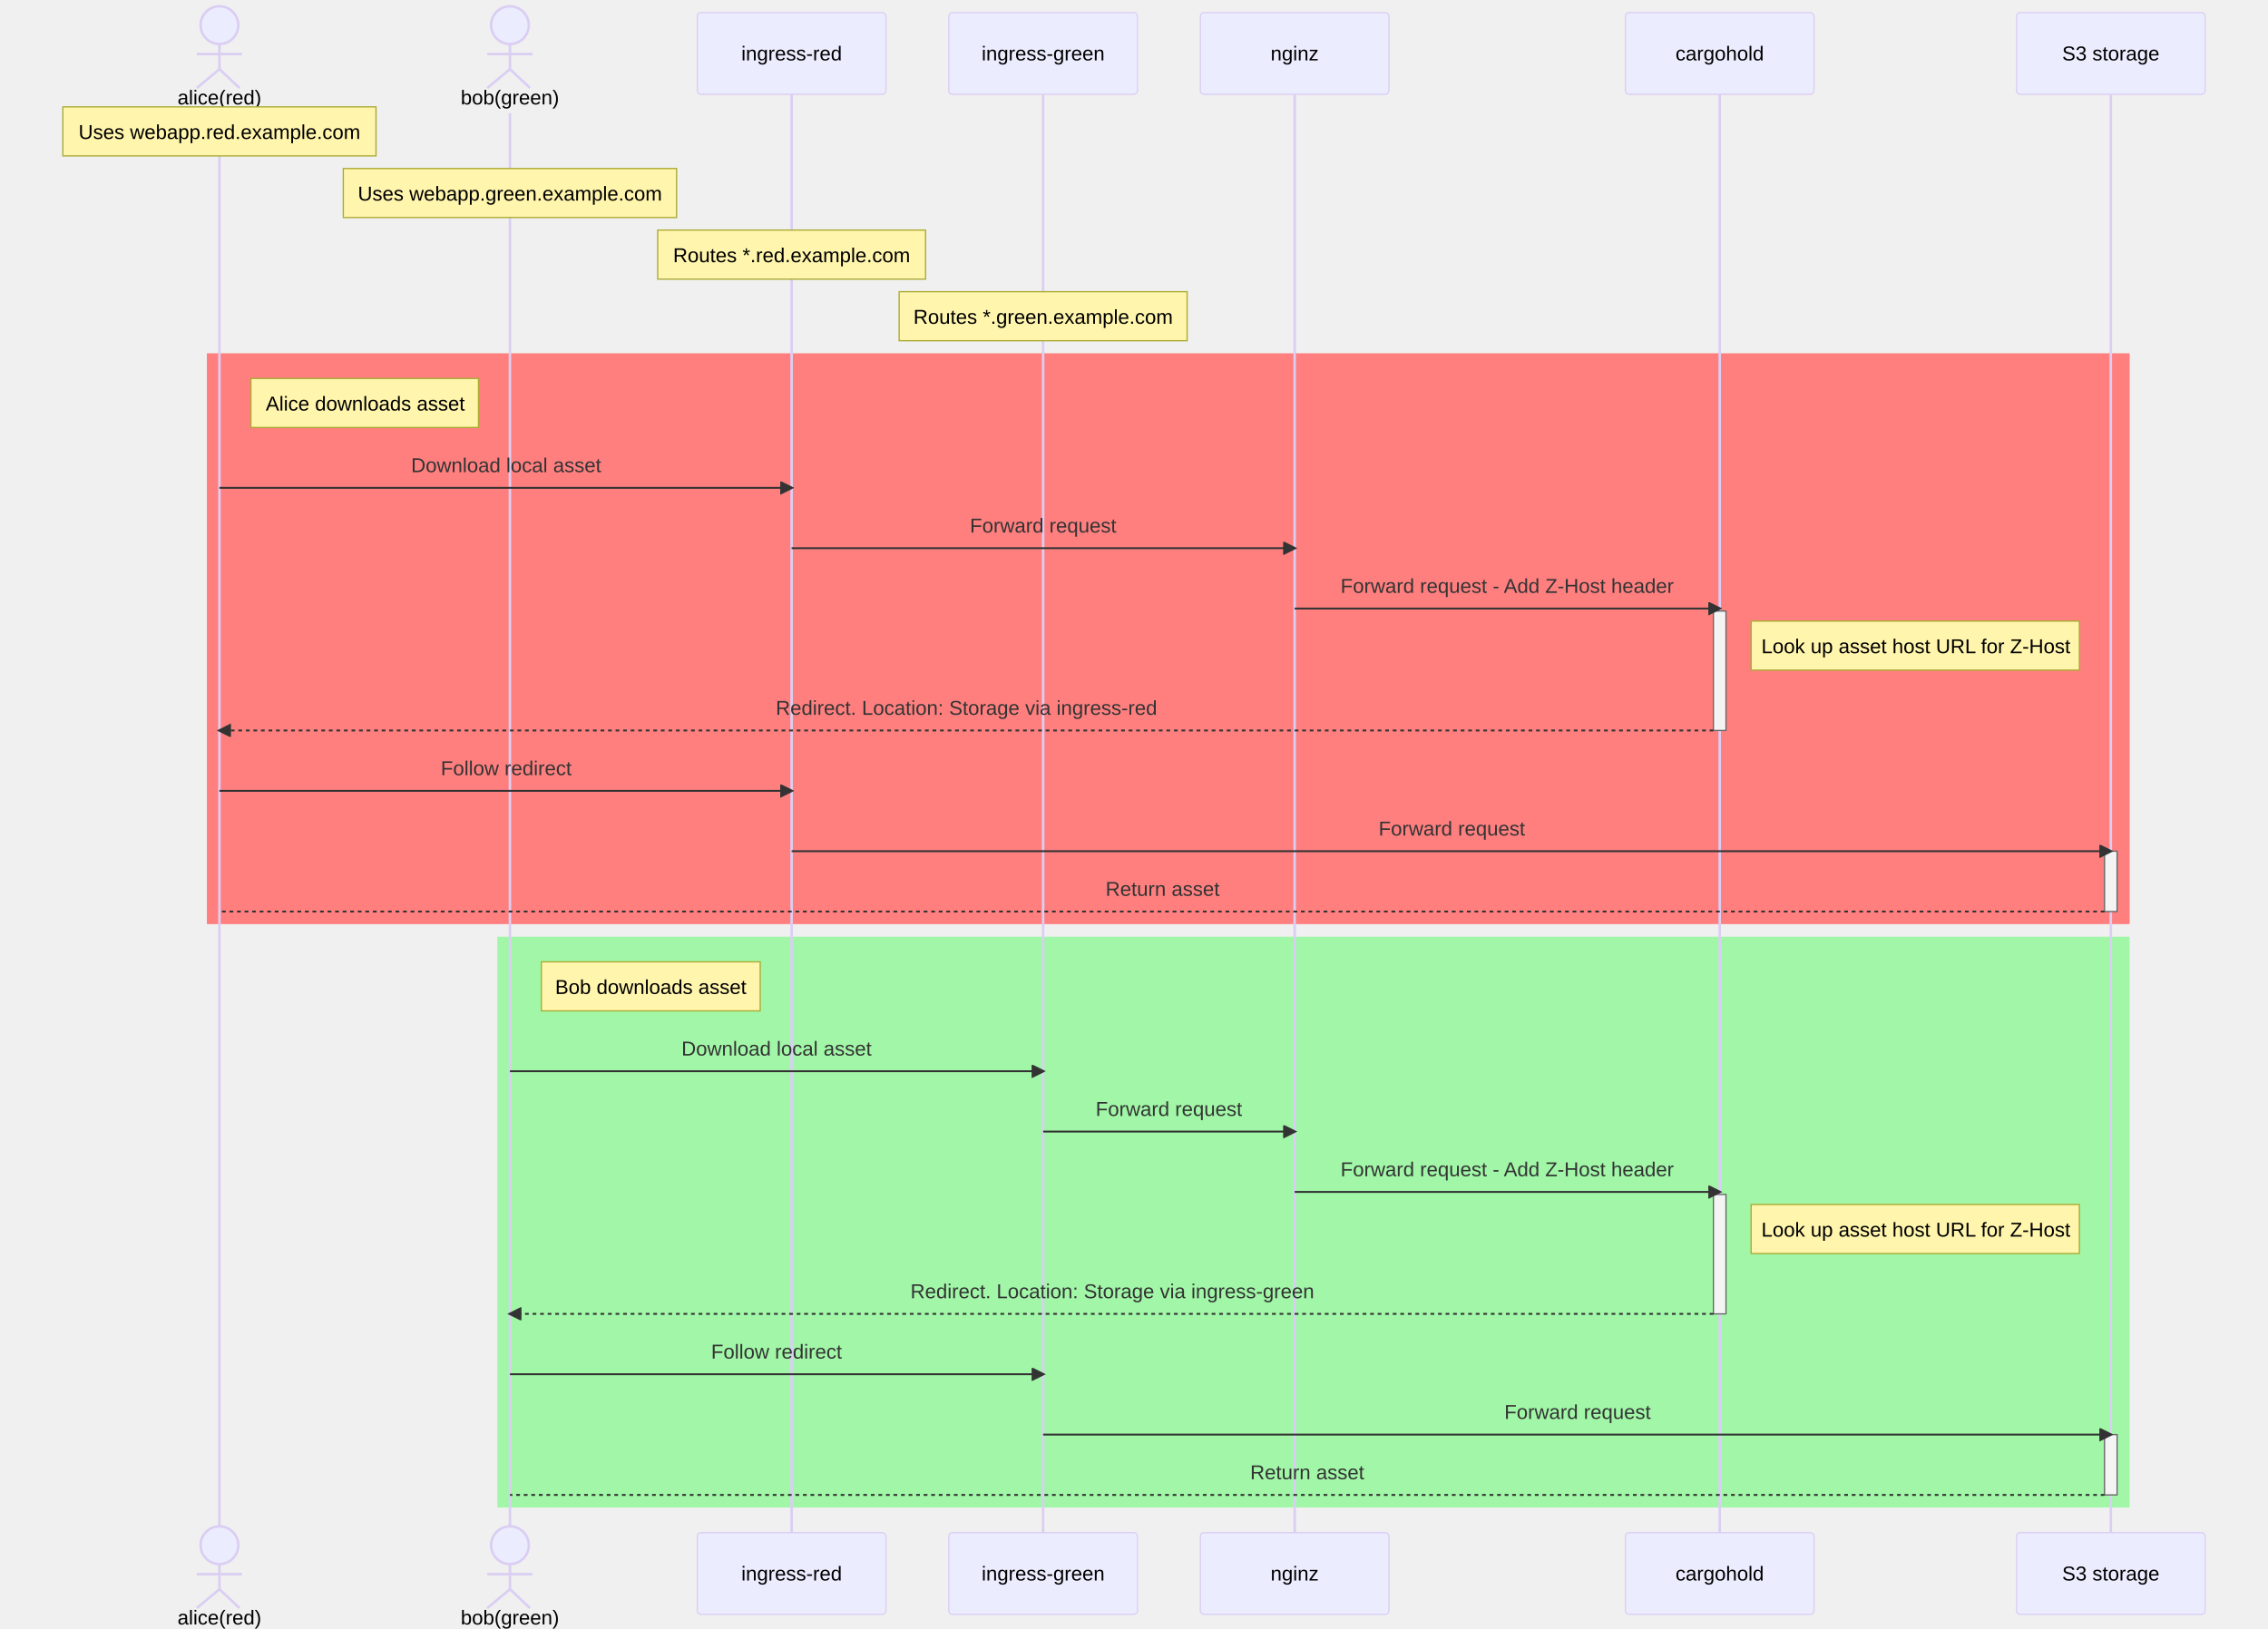
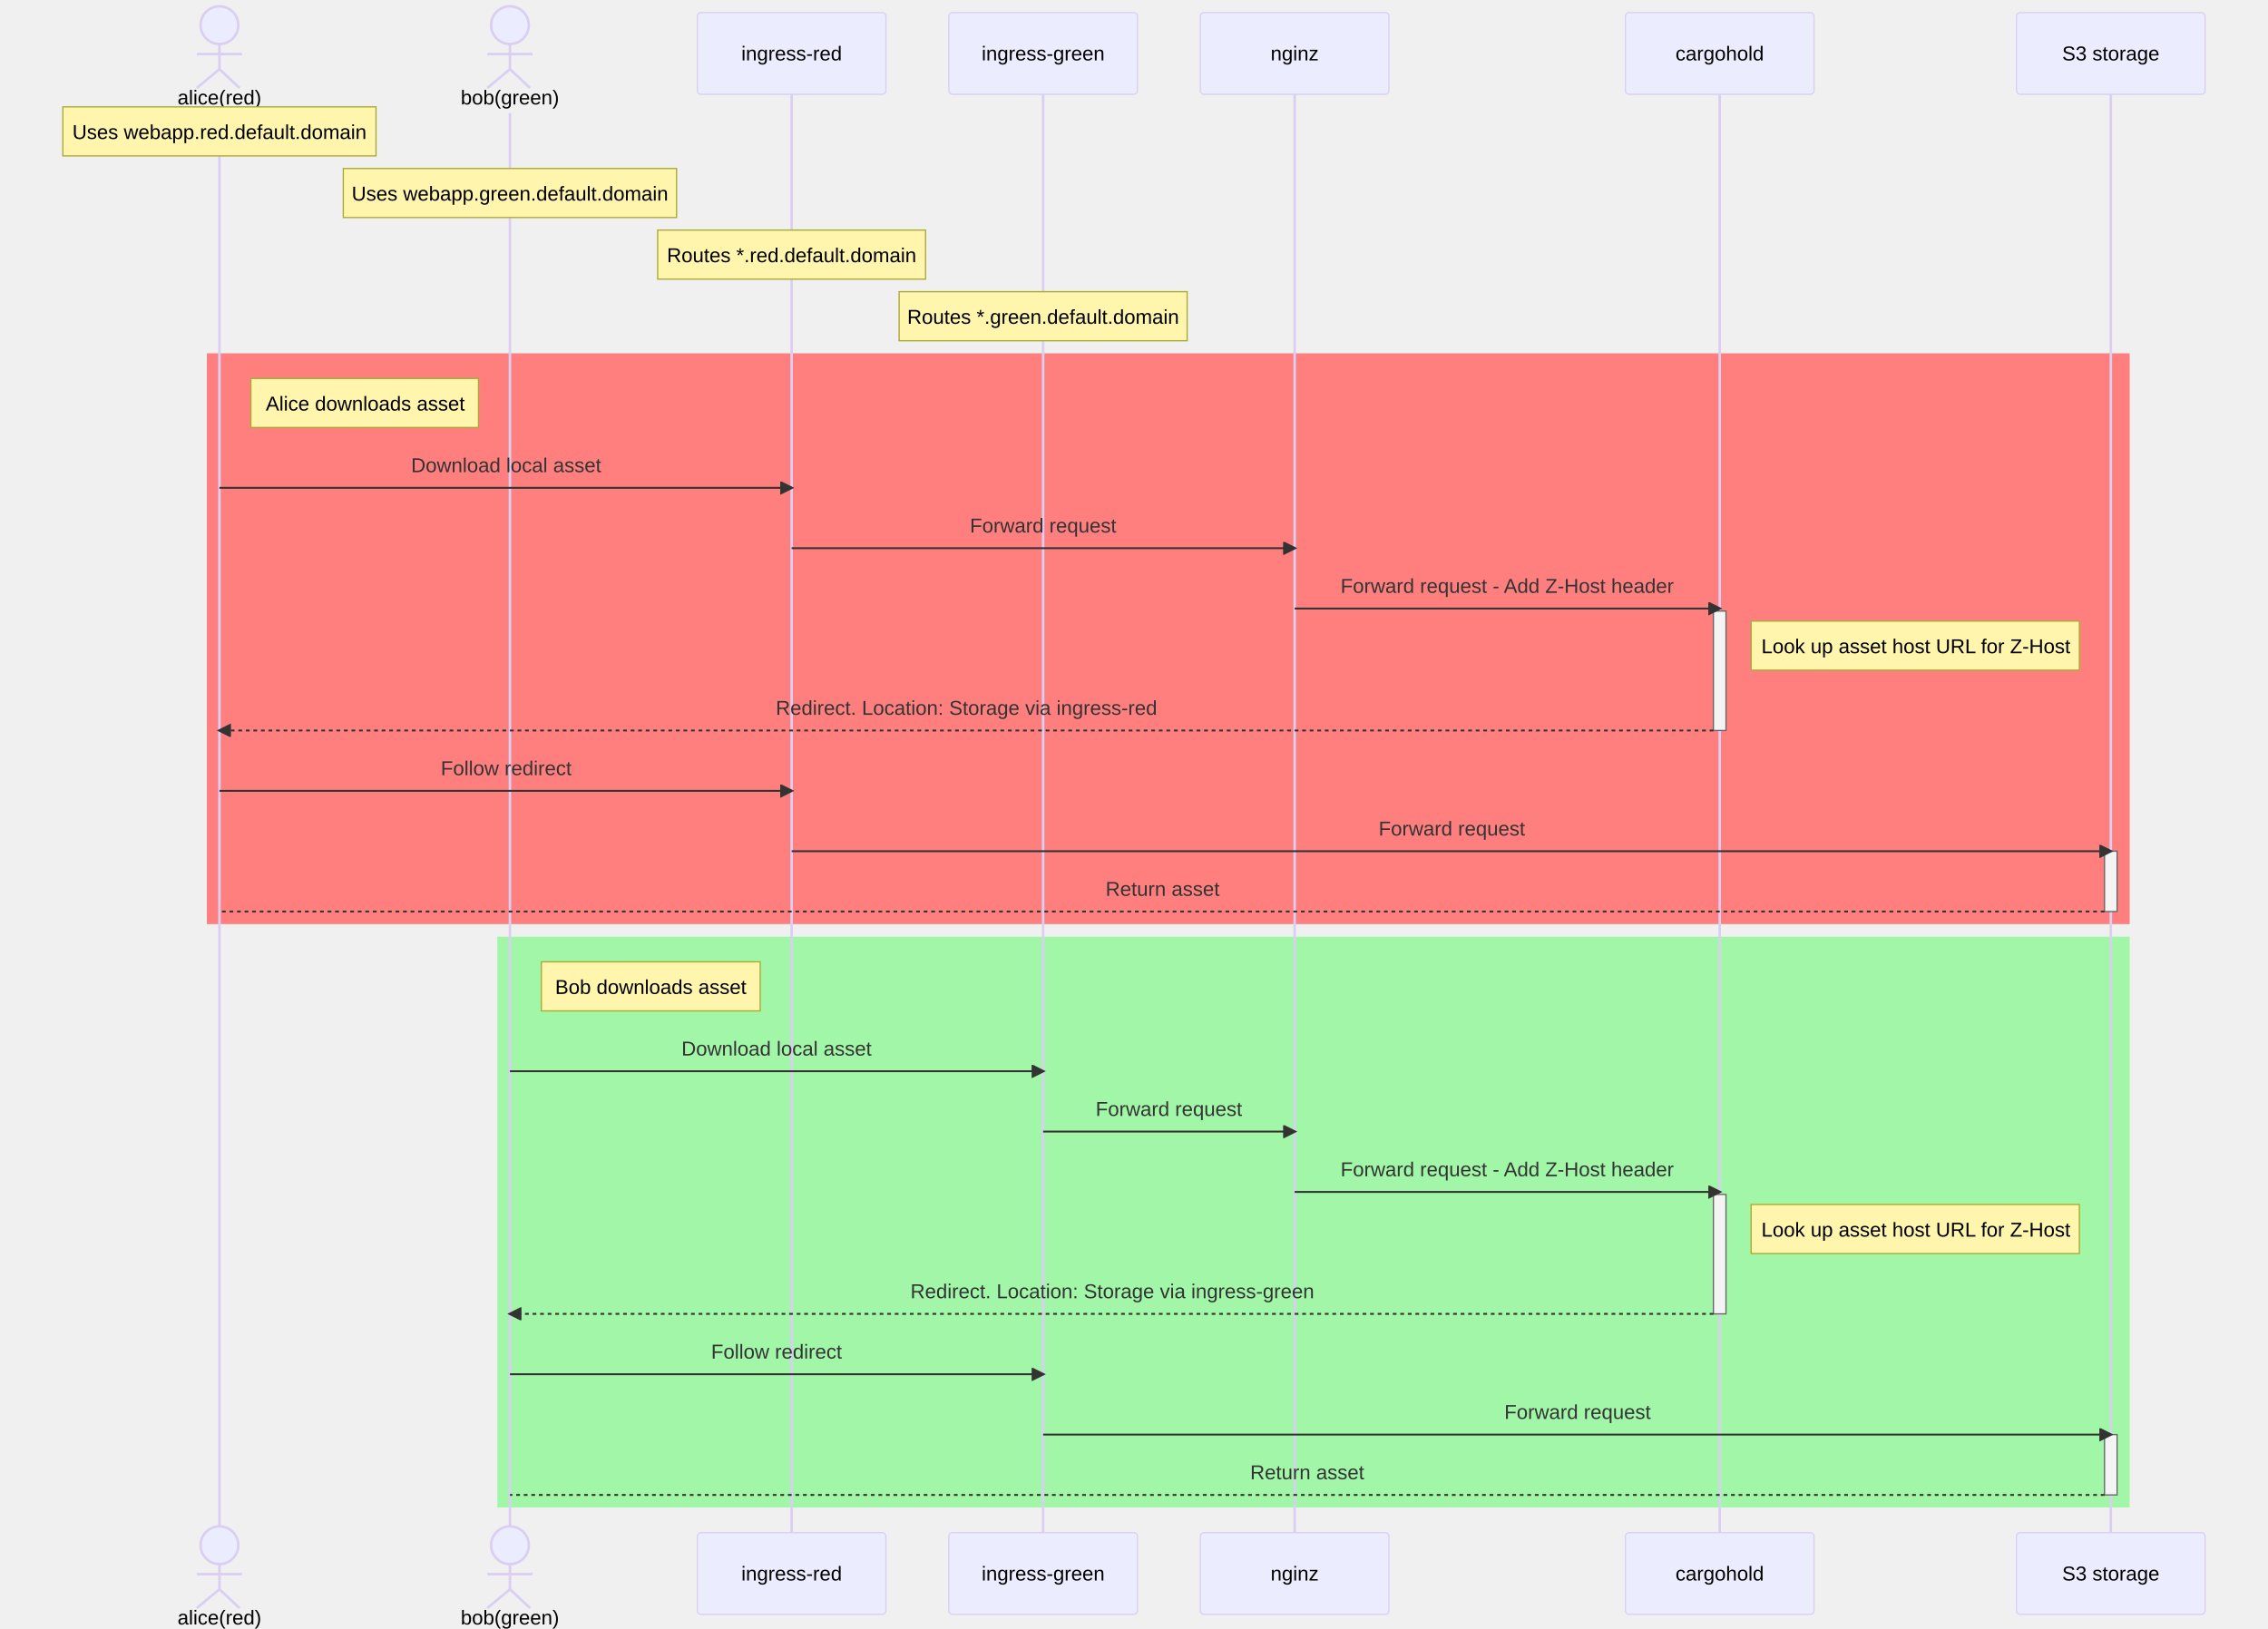
<svg xmlns="http://www.w3.org/2000/svg" aria-roledescription="sequence" role="graphics-document document" viewBox="-99.5 -10 1803.5 1295" height="1295" width="1803.5" id="container">
  <rect class="rect" height="454" width="1298" fill="rgb(161, 247, 167)" y="735" x="296" />
  <rect class="rect" height="454" width="1529" fill="rgb(255, 127, 127)" y="271" x="65" />
  <style>#container{font-family:"trebuchet ms",verdana,arial,sans-serif;font-size:16px;fill:#333;}#container .error-icon{fill:#552222;}#container .error-text{fill:#552222;stroke:#552222;}#container .edge-thickness-normal{stroke-width:2px;}#container .edge-thickness-thick{stroke-width:3.5px;}#container .edge-pattern-solid{stroke-dasharray:0;}#container .edge-pattern-dashed{stroke-dasharray:3;}#container .edge-pattern-dotted{stroke-dasharray:2;}#container .marker{fill:#333333;stroke:#333333;}#container .marker.cross{stroke:#333333;}#container svg{font-family:"trebuchet ms",verdana,arial,sans-serif;font-size:16px;}#container .actor{stroke:hsl(259.626, 59.777%, 87.902%);fill:#ECECFF;}#container text.actor&gt;tspan{fill:black;stroke:none;}#container .actor-line{stroke:grey;}#container .messageLine0{stroke-width:1.5;stroke-dasharray:none;stroke:#333;}#container .messageLine1{stroke-width:1.5;stroke-dasharray:2,2;stroke:#333;}#container #arrowhead path{fill:#333;stroke:#333;}#container .sequenceNumber{fill:white;}#container #sequencenumber{fill:#333;}#container #crosshead path{fill:#333;stroke:#333;}#container .messageText{fill:#333;stroke:none;}#container .labelBox{stroke:hsl(259.626, 59.777%, 87.902%);fill:#ECECFF;}#container .labelText,#container .labelText&gt;tspan{fill:black;stroke:none;}#container .loopText,#container .loopText&gt;tspan{fill:black;stroke:none;}#container .loopLine{stroke-width:2px;stroke-dasharray:2,2;stroke:hsl(259.626, 59.777%, 87.902%);fill:hsl(259.626, 59.777%, 87.902%);}#container .note{stroke:#aaaa33;fill:#fff5ad;}#container .noteText,#container .noteText&gt;tspan{fill:black;stroke:none;}#container .activation0{fill:#f4f4f4;stroke:#666;}#container .activation1{fill:#f4f4f4;stroke:#666;}#container .activation2{fill:#f4f4f4;stroke:#666;}#container .actorPopupMenu{position:absolute;}#container .actorPopupMenuPanel{position:absolute;fill:#ECECFF;box-shadow:0px 8px 16px 0px rgba(0,0,0,0.2);filter:drop-shadow(3px 5px 2px rgb(0 0 0 / 0.4));}#container .actor-man line{stroke:hsl(259.626, 59.777%, 87.902%);fill:#ECECFF;}#container .actor-man circle,#container line{stroke:hsl(259.626, 59.777%, 87.902%);fill:#ECECFF;stroke-width:2px;}#container :root{--mermaid-font-family:"trebuchet ms",verdana,arial,sans-serif;}</style>
  <g />
  <defs>
    <symbol height="24" width="24" id="computer">
      <path d="M2 2v13h20v-13h-20zm18 11h-16v-9h16v9zm-10.228 6l.466-1h3.524l.467 1h-4.457zm14.228 3h-24l2-6h2.104l-1.33 4h18.45l-1.297-4h2.073l2 6zm-5-10h-14v-7h14v7z" transform="scale(.5)" />
    </symbol>
  </defs>
  <defs>
    <symbol clip-rule="evenodd" fill-rule="evenodd" id="database">
      <path d="M12.258.001l.256.004.255.005.253.008.251.01.249.012.247.015.246.016.242.019.241.02.239.023.236.024.233.027.231.028.229.031.225.032.223.034.22.036.217.038.214.04.211.041.208.043.205.045.201.046.198.048.194.05.191.051.187.053.183.054.18.056.175.057.172.059.168.06.163.061.16.063.155.064.15.066.074.033.073.033.071.034.07.034.069.035.068.035.067.035.066.035.064.036.064.036.062.036.06.036.06.037.058.037.058.037.055.038.055.038.053.038.052.038.051.039.05.039.048.039.047.039.045.04.044.04.043.04.041.04.04.041.039.041.037.041.036.041.034.041.033.042.032.042.03.042.029.042.027.042.026.043.024.043.023.043.021.043.02.043.018.044.017.043.015.044.013.044.012.044.011.045.009.044.007.045.006.045.004.045.002.045.001.045v17l-.001.045-.002.045-.004.045-.006.045-.007.045-.009.044-.011.045-.012.044-.013.044-.015.044-.017.043-.018.044-.02.043-.021.043-.023.043-.024.043-.026.043-.027.042-.029.042-.03.042-.032.042-.033.042-.034.041-.036.041-.037.041-.039.041-.04.041-.041.04-.043.04-.044.04-.045.04-.047.039-.048.039-.05.039-.051.039-.052.038-.053.038-.055.038-.055.038-.058.037-.058.037-.06.037-.06.036-.062.036-.064.036-.064.036-.066.035-.067.035-.068.035-.069.035-.07.034-.071.034-.073.033-.074.033-.15.066-.155.064-.16.063-.163.061-.168.06-.172.059-.175.057-.18.056-.183.054-.187.053-.191.051-.194.05-.198.048-.201.046-.205.045-.208.043-.211.041-.214.04-.217.038-.22.036-.223.034-.225.032-.229.031-.231.028-.233.027-.236.024-.239.023-.241.02-.242.019-.246.016-.247.015-.249.012-.251.01-.253.008-.255.005-.256.004-.258.001-.258-.001-.256-.004-.255-.005-.253-.008-.251-.01-.249-.012-.247-.015-.245-.016-.243-.019-.241-.02-.238-.023-.236-.024-.234-.027-.231-.028-.228-.031-.226-.032-.223-.034-.22-.036-.217-.038-.214-.04-.211-.041-.208-.043-.204-.045-.201-.046-.198-.048-.195-.05-.19-.051-.187-.053-.184-.054-.179-.056-.176-.057-.172-.059-.167-.06-.164-.061-.159-.063-.155-.064-.151-.066-.074-.033-.072-.033-.072-.034-.07-.034-.069-.035-.068-.035-.067-.035-.066-.035-.064-.036-.063-.036-.062-.036-.061-.036-.06-.037-.058-.037-.057-.037-.056-.038-.055-.038-.053-.038-.052-.038-.051-.039-.049-.039-.049-.039-.046-.039-.046-.04-.044-.04-.043-.04-.041-.04-.04-.041-.039-.041-.037-.041-.036-.041-.034-.041-.033-.042-.032-.042-.03-.042-.029-.042-.027-.042-.026-.043-.024-.043-.023-.043-.021-.043-.02-.043-.018-.044-.017-.043-.015-.044-.013-.044-.012-.044-.011-.045-.009-.044-.007-.045-.006-.045-.004-.045-.002-.045-.001-.045v-17l.001-.045.002-.045.004-.045.006-.045.007-.045.009-.044.011-.045.012-.044.013-.044.015-.044.017-.043.018-.044.02-.043.021-.043.023-.043.024-.043.026-.043.027-.042.029-.042.03-.042.032-.042.033-.042.034-.041.036-.041.037-.041.039-.041.04-.041.041-.04.043-.04.044-.04.046-.04.046-.039.049-.039.049-.039.051-.039.052-.038.053-.038.055-.038.056-.038.057-.037.058-.037.06-.037.061-.036.062-.036.063-.036.064-.036.066-.035.067-.035.068-.035.069-.035.07-.034.072-.034.072-.033.074-.033.151-.066.155-.064.159-.063.164-.061.167-.06.172-.059.176-.057.179-.056.184-.054.187-.053.19-.051.195-.05.198-.048.201-.046.204-.045.208-.043.211-.041.214-.04.217-.038.22-.036.223-.034.226-.032.228-.031.231-.028.234-.027.236-.024.238-.023.241-.02.243-.019.245-.016.247-.015.249-.012.251-.01.253-.008.255-.005.256-.004.258-.001.258.001zm-9.258 20.499v.01l.001.021.003.021.004.022.005.021.006.022.007.022.009.023.01.022.011.023.012.023.013.023.015.023.016.024.017.023.018.024.019.024.021.024.022.025.023.024.024.025.052.049.056.05.061.051.066.051.07.051.075.051.079.052.084.052.088.052.092.052.097.052.102.051.105.052.11.052.114.051.119.051.123.051.127.05.131.05.135.05.139.048.144.049.147.047.152.047.155.047.16.045.163.045.167.043.171.043.176.041.178.041.183.039.187.039.19.037.194.035.197.035.202.033.204.031.209.03.212.029.216.027.219.025.222.024.226.021.23.02.233.018.236.016.24.015.243.012.246.01.249.008.253.005.256.004.259.001.26-.001.257-.004.254-.005.25-.008.247-.011.244-.012.241-.014.237-.016.233-.018.231-.021.226-.021.224-.024.22-.026.216-.027.212-.028.21-.031.205-.031.202-.034.198-.034.194-.036.191-.037.187-.039.183-.04.179-.04.175-.042.172-.043.168-.044.163-.045.16-.046.155-.046.152-.047.148-.048.143-.049.139-.049.136-.05.131-.05.126-.05.123-.051.118-.052.114-.051.11-.052.106-.052.101-.052.096-.052.092-.052.088-.053.083-.051.079-.052.074-.052.07-.051.065-.051.06-.051.056-.05.051-.05.023-.024.023-.025.021-.024.02-.024.019-.024.018-.024.017-.024.015-.023.014-.024.013-.023.012-.023.01-.023.01-.022.008-.022.006-.022.006-.022.004-.022.004-.021.001-.021.001-.021v-4.127l-.077.055-.08.053-.083.054-.085.053-.087.052-.09.052-.093.051-.095.05-.097.05-.1.049-.102.049-.105.048-.106.047-.109.047-.111.046-.114.045-.115.045-.118.044-.12.043-.122.042-.124.042-.126.041-.128.04-.13.04-.132.038-.134.038-.135.037-.138.037-.139.035-.142.035-.143.034-.144.033-.147.032-.148.031-.15.03-.151.03-.153.029-.154.027-.156.027-.158.026-.159.025-.161.024-.162.023-.163.022-.165.021-.166.02-.167.019-.169.018-.169.017-.171.016-.173.015-.173.014-.175.013-.175.012-.177.011-.178.01-.179.008-.179.008-.181.006-.182.005-.182.004-.184.003-.184.002h-.37l-.184-.002-.184-.003-.182-.004-.182-.005-.181-.006-.179-.008-.179-.008-.178-.01-.176-.011-.176-.012-.175-.013-.173-.014-.172-.015-.171-.016-.17-.017-.169-.018-.167-.019-.166-.02-.165-.021-.163-.022-.162-.023-.161-.024-.159-.025-.157-.026-.156-.027-.155-.027-.153-.029-.151-.03-.15-.03-.148-.031-.146-.032-.145-.033-.143-.034-.141-.035-.14-.035-.137-.037-.136-.037-.134-.038-.132-.038-.13-.04-.128-.04-.126-.041-.124-.042-.122-.042-.12-.044-.117-.043-.116-.045-.113-.045-.112-.046-.109-.047-.106-.047-.105-.048-.102-.049-.1-.049-.097-.05-.095-.05-.093-.052-.09-.051-.087-.052-.085-.053-.083-.054-.08-.054-.077-.054v4.127zm0-5.654v.011l.001.021.003.021.004.021.005.022.006.022.007.022.009.022.01.022.011.023.012.023.013.023.015.024.016.023.017.024.018.024.019.024.021.024.022.024.023.025.024.024.052.05.056.05.061.05.066.051.07.051.075.052.079.051.084.052.088.052.092.052.097.052.102.052.105.052.11.051.114.051.119.052.123.05.127.051.131.05.135.049.139.049.144.048.147.048.152.047.155.046.16.045.163.045.167.044.171.042.176.042.178.04.183.04.187.038.19.037.194.036.197.034.202.033.204.032.209.03.212.028.216.027.219.025.222.024.226.022.23.02.233.018.236.016.24.014.243.012.246.01.249.008.253.006.256.003.259.001.26-.001.257-.003.254-.006.25-.008.247-.01.244-.012.241-.015.237-.016.233-.018.231-.02.226-.022.224-.024.22-.025.216-.027.212-.029.21-.03.205-.032.202-.033.198-.035.194-.036.191-.037.187-.039.183-.039.179-.041.175-.042.172-.043.168-.044.163-.045.16-.045.155-.047.152-.047.148-.048.143-.048.139-.05.136-.049.131-.05.126-.051.123-.051.118-.051.114-.052.11-.052.106-.052.101-.052.096-.052.092-.052.088-.052.083-.052.079-.052.074-.051.07-.052.065-.051.06-.05.056-.051.051-.049.023-.025.023-.024.021-.025.02-.024.019-.024.018-.024.017-.024.015-.023.014-.023.013-.024.012-.022.01-.023.01-.023.008-.022.006-.022.006-.022.004-.021.004-.022.001-.021.001-.021v-4.139l-.077.054-.08.054-.083.054-.085.052-.087.053-.09.051-.093.051-.095.051-.097.05-.1.049-.102.049-.105.048-.106.047-.109.047-.111.046-.114.045-.115.044-.118.044-.12.044-.122.042-.124.042-.126.041-.128.04-.13.039-.132.039-.134.038-.135.037-.138.036-.139.036-.142.035-.143.033-.144.033-.147.033-.148.031-.15.03-.151.03-.153.028-.154.028-.156.027-.158.026-.159.025-.161.024-.162.023-.163.022-.165.021-.166.02-.167.019-.169.018-.169.017-.171.016-.173.015-.173.014-.175.013-.175.012-.177.011-.178.009-.179.009-.179.007-.181.007-.182.005-.182.004-.184.003-.184.002h-.37l-.184-.002-.184-.003-.182-.004-.182-.005-.181-.007-.179-.007-.179-.009-.178-.009-.176-.011-.176-.012-.175-.013-.173-.014-.172-.015-.171-.016-.17-.017-.169-.018-.167-.019-.166-.02-.165-.021-.163-.022-.162-.023-.161-.024-.159-.025-.157-.026-.156-.027-.155-.028-.153-.028-.151-.03-.15-.03-.148-.031-.146-.033-.145-.033-.143-.033-.141-.035-.14-.036-.137-.036-.136-.037-.134-.038-.132-.039-.13-.039-.128-.04-.126-.041-.124-.042-.122-.043-.12-.043-.117-.044-.116-.044-.113-.046-.112-.046-.109-.046-.106-.047-.105-.048-.102-.049-.1-.049-.097-.05-.095-.051-.093-.051-.09-.051-.087-.053-.085-.052-.083-.054-.08-.054-.077-.054v4.139zm0-5.666v.011l.001.02.003.022.004.021.005.022.006.021.007.022.009.023.01.022.011.023.012.023.013.023.015.023.016.024.017.024.018.023.019.024.021.025.022.024.023.024.024.025.052.05.056.05.061.05.066.051.07.051.075.052.079.051.084.052.088.052.092.052.097.052.102.052.105.051.11.052.114.051.119.051.123.051.127.05.131.05.135.05.139.049.144.048.147.048.152.047.155.046.16.045.163.045.167.043.171.043.176.042.178.04.183.04.187.038.19.037.194.036.197.034.202.033.204.032.209.03.212.028.216.027.219.025.222.024.226.021.23.02.233.018.236.017.24.014.243.012.246.01.249.008.253.006.256.003.259.001.26-.001.257-.003.254-.006.25-.008.247-.01.244-.013.241-.014.237-.016.233-.018.231-.02.226-.022.224-.024.22-.025.216-.027.212-.029.21-.03.205-.032.202-.033.198-.035.194-.036.191-.037.187-.039.183-.039.179-.041.175-.042.172-.043.168-.044.163-.045.16-.045.155-.047.152-.047.148-.048.143-.049.139-.049.136-.049.131-.051.126-.05.123-.051.118-.052.114-.051.11-.052.106-.052.101-.052.096-.052.092-.052.088-.052.083-.052.079-.052.074-.052.07-.051.065-.051.06-.051.056-.05.051-.049.023-.025.023-.025.021-.024.02-.024.019-.024.018-.024.017-.024.015-.023.014-.024.013-.023.012-.023.01-.022.01-.023.008-.022.006-.022.006-.022.004-.022.004-.021.001-.021.001-.021v-4.153l-.077.054-.08.054-.083.053-.085.053-.087.053-.09.051-.093.051-.095.051-.097.05-.1.049-.102.048-.105.048-.106.048-.109.046-.111.046-.114.046-.115.044-.118.044-.12.043-.122.043-.124.042-.126.041-.128.04-.13.039-.132.039-.134.038-.135.037-.138.036-.139.036-.142.034-.143.034-.144.033-.147.032-.148.032-.15.03-.151.03-.153.028-.154.028-.156.027-.158.026-.159.024-.161.024-.162.023-.163.023-.165.021-.166.02-.167.019-.169.018-.169.017-.171.016-.173.015-.173.014-.175.013-.175.012-.177.01-.178.01-.179.009-.179.007-.181.006-.182.006-.182.004-.184.003-.184.001-.185.001-.185-.001-.184-.001-.184-.003-.182-.004-.182-.006-.181-.006-.179-.007-.179-.009-.178-.01-.176-.01-.176-.012-.175-.013-.173-.014-.172-.015-.171-.016-.17-.017-.169-.018-.167-.019-.166-.02-.165-.021-.163-.023-.162-.023-.161-.024-.159-.024-.157-.026-.156-.027-.155-.028-.153-.028-.151-.03-.15-.03-.148-.032-.146-.032-.145-.033-.143-.034-.141-.034-.14-.036-.137-.036-.136-.037-.134-.038-.132-.039-.13-.039-.128-.041-.126-.041-.124-.041-.122-.043-.12-.043-.117-.044-.116-.044-.113-.046-.112-.046-.109-.046-.106-.048-.105-.048-.102-.048-.1-.05-.097-.049-.095-.051-.093-.051-.09-.052-.087-.052-.085-.053-.083-.053-.08-.054-.077-.054v4.153zm8.74-8.179l-.257.004-.254.005-.25.008-.247.011-.244.012-.241.014-.237.016-.233.018-.231.021-.226.022-.224.023-.22.026-.216.027-.212.028-.21.031-.205.032-.202.033-.198.034-.194.036-.191.038-.187.038-.183.04-.179.041-.175.042-.172.043-.168.043-.163.045-.16.046-.155.046-.152.048-.148.048-.143.048-.139.049-.136.05-.131.05-.126.051-.123.051-.118.051-.114.052-.11.052-.106.052-.101.052-.096.052-.092.052-.088.052-.083.052-.079.052-.074.051-.07.052-.065.051-.06.05-.056.05-.051.05-.023.025-.023.024-.021.024-.02.025-.019.024-.018.024-.017.023-.015.024-.014.023-.013.023-.012.023-.01.023-.01.022-.008.022-.006.023-.006.021-.004.022-.004.021-.001.021-.001.021.001.021.001.021.004.021.004.022.006.021.006.023.008.022.01.022.01.023.012.023.013.023.014.023.015.024.017.023.018.024.019.024.02.025.021.024.023.024.023.025.051.05.056.05.06.05.065.051.07.052.074.051.079.052.083.052.088.052.092.052.096.052.101.052.106.052.11.052.114.052.118.051.123.051.126.051.131.05.136.05.139.049.143.048.148.048.152.048.155.046.16.046.163.045.168.043.172.043.175.042.179.041.183.04.187.038.191.038.194.036.198.034.202.033.205.032.21.031.212.028.216.027.22.026.224.023.226.022.231.021.233.018.237.016.241.014.244.012.247.011.25.008.254.005.257.004.26.001.26-.001.257-.004.254-.005.25-.008.247-.011.244-.012.241-.014.237-.016.233-.018.231-.021.226-.022.224-.023.22-.026.216-.027.212-.028.21-.031.205-.032.202-.033.198-.034.194-.036.191-.038.187-.038.183-.04.179-.041.175-.042.172-.043.168-.043.163-.045.16-.046.155-.046.152-.048.148-.048.143-.048.139-.049.136-.05.131-.05.126-.051.123-.051.118-.051.114-.052.11-.052.106-.052.101-.052.096-.052.092-.052.088-.052.083-.052.079-.052.074-.051.07-.052.065-.051.06-.05.056-.05.051-.05.023-.025.023-.024.021-.024.02-.025.019-.024.018-.024.017-.023.015-.024.014-.023.013-.023.012-.023.01-.023.01-.022.008-.022.006-.023.006-.021.004-.022.004-.021.001-.021.001-.021-.001-.021-.001-.021-.004-.021-.004-.022-.006-.021-.006-.023-.008-.022-.01-.022-.01-.023-.012-.023-.013-.023-.014-.023-.015-.024-.017-.023-.018-.024-.019-.024-.02-.025-.021-.024-.023-.024-.023-.025-.051-.05-.056-.05-.06-.05-.065-.051-.07-.052-.074-.051-.079-.052-.083-.052-.088-.052-.092-.052-.096-.052-.101-.052-.106-.052-.11-.052-.114-.052-.118-.051-.123-.051-.126-.051-.131-.05-.136-.05-.139-.049-.143-.048-.148-.048-.152-.048-.155-.046-.16-.046-.163-.045-.168-.043-.172-.043-.175-.042-.179-.041-.183-.04-.187-.038-.191-.038-.194-.036-.198-.034-.202-.033-.205-.032-.21-.031-.212-.028-.216-.027-.22-.026-.224-.023-.226-.022-.231-.021-.233-.018-.237-.016-.241-.014-.244-.012-.247-.011-.25-.008-.254-.005-.257-.004-.26-.001-.26.001z" transform="scale(.5)" />
    </symbol>
  </defs>
  <defs>
    <symbol height="24" width="24" id="clock">
      <path d="M12 2c5.514 0 10 4.486 10 10s-4.486 10-10 10-10-4.486-10-10 4.486-10 10-10zm0-2c-6.627 0-12 5.373-12 12s5.373 12 12 12 12-5.373 12-12-5.373-12-12-12zm5.848 12.459c.202.038.202.333.001.372-1.907.361-6.045 1.111-6.547 1.111-.719 0-1.301-.582-1.301-1.301 0-.512.77-5.447 1.125-7.445.034-.192.312-.181.343.014l.985 6.238 5.394 1.011z" transform="scale(.5)" />
    </symbol>
  </defs>
  <line stroke="#999" stroke-width="0.5px" class="200" y2="1229" x2="75" y1="80" x1="75" id="actor0" />
  <g class="actor-man">
    <line y2="45" x2="75" y1="25" x1="75" id="actor-man-torso0" />
    <line y2="33" x2="93" y1="33" x1="57" id="actor-man-arms0" />
    <line y2="45" x2="75" y1="60" x1="57" />
    <line y2="60" x2="91" y1="45" x1="75" />
    <circle height="65" width="150" r="15" cy="10" cx="75" />
    <text style="text-anchor: middle; font-size: 16px; font-weight: 400;" class="actor" alignment-baseline="central" dominant-baseline="central" y="67.5" x="75">
      <tspan dy="0" x="75">alice(red)</tspan>
    </text>
  </g>
  <line stroke="#999" stroke-width="0.5px" class="200" y2="1229" x2="306" y1="80" x1="306" id="actor1" />
  <g class="actor-man">
    <line y2="45" x2="306" y1="25" x1="306" id="actor-man-torso1" />
    <line y2="33" x2="324" y1="33" x1="288" id="actor-man-arms1" />
    <line y2="45" x2="306" y1="60" x1="288" />
    <line y2="60" x2="322" y1="45" x1="306" />
    <circle height="65" width="150" r="15" cy="10" cx="306" />
    <text style="text-anchor: middle; font-size: 16px; font-weight: 400;" class="actor" alignment-baseline="central" dominant-baseline="central" y="67.5" x="306">
      <tspan dy="0" x="306">bob(green)</tspan>
    </text>
  </g>
  <g>
    <line stroke="#999" stroke-width="0.5px" class="200" y2="1229" x2="530" y1="5" x1="530" id="actor2" />
    <g id="root-2">
      <rect class="actor" ry="3" rx="3" height="65" width="150" stroke="#666" fill="#eaeaea" y="0" x="455" />
      <text style="text-anchor: middle; font-size: 16px; font-weight: 400;" class="actor" alignment-baseline="central" dominant-baseline="central" y="32.5" x="530">
        <tspan dy="0" x="530">ingress-red</tspan>
      </text>
    </g>
  </g>
  <g>
    <line stroke="#999" stroke-width="0.5px" class="200" y2="1229" x2="730" y1="5" x1="730" id="actor3" />
    <g id="root-3">
      <rect class="actor" ry="3" rx="3" height="65" width="150" stroke="#666" fill="#eaeaea" y="0" x="655" />
      <text style="text-anchor: middle; font-size: 16px; font-weight: 400;" class="actor" alignment-baseline="central" dominant-baseline="central" y="32.5" x="730">
        <tspan dy="0" x="730">ingress-green</tspan>
      </text>
    </g>
  </g>
  <g>
    <line stroke="#999" stroke-width="0.5px" class="200" y2="1229" x2="930" y1="5" x1="930" id="actor4" />
    <g id="root-4">
      <rect class="actor" ry="3" rx="3" height="65" width="150" stroke="#666" fill="#eaeaea" y="0" x="855" />
      <text style="text-anchor: middle; font-size: 16px; font-weight: 400;" class="actor" alignment-baseline="central" dominant-baseline="central" y="32.5" x="930">
        <tspan dy="0" x="930">nginz</tspan>
      </text>
    </g>
  </g>
  <g>
    <line stroke="#999" stroke-width="0.5px" class="200" y2="1229" x2="1268" y1="5" x1="1268" id="actor5" />
    <g id="root-5">
      <rect class="actor" ry="3" rx="3" height="65" width="150" stroke="#666" fill="#eaeaea" y="0" x="1193" />
      <text style="text-anchor: middle; font-size: 16px; font-weight: 400;" class="actor" alignment-baseline="central" dominant-baseline="central" y="32.5" x="1268">
        <tspan dy="0" x="1268">cargohold</tspan>
      </text>
    </g>
  </g>
  <g>
    <line stroke="#999" stroke-width="0.5px" class="200" y2="1229" x2="1579" y1="5" x1="1579" id="actor6" />
    <g id="root-6">
      <rect class="actor" ry="3" rx="3" height="65" width="150" stroke="#666" fill="#eaeaea" y="0" x="1504" />
      <text style="text-anchor: middle; font-size: 16px; font-weight: 400;" class="actor" alignment-baseline="central" dominant-baseline="central" y="32.5" x="1579">
        <tspan dy="0" x="1579">S3 storage</tspan>
      </text>
    </g>
  </g>
  <defs>
    <marker orient="auto" markerHeight="12" markerWidth="12" markerUnits="userSpaceOnUse" refY="5" refX="9" id="arrowhead">
      <path d="M 0 0 L 10 5 L 0 10 z" />
    </marker>
  </defs>
  <defs>
    <marker refY="5" refX="4" orient="auto" markerHeight="8" markerWidth="15" id="crosshead">
      <path style="stroke-dasharray: 0, 0;" d="M 1,2 L 6,7 M 6,2 L 1,7" stroke-width="1pt" stroke="#000000" fill="none" />
    </marker>
  </defs>
  <defs>
    <marker orient="auto" markerHeight="28" markerWidth="20" refY="7" refX="18" id="filled-head">
      <path d="M 18,7 L9,13 L14,7 L9,1 Z" />
    </marker>
  </defs>
  <defs>
    <marker orient="auto" markerHeight="40" markerWidth="60" refY="15" refX="15" id="sequencenumber">
      <circle r="6" cy="15" cx="15" />
    </marker>
  </defs>
  <g>
    <rect class="note" ry="0" rx="0" height="39" width="249" stroke="#666" fill="#EDF2AE" y="75" x="-49.5" />
    <text style="font-size: 16px; font-weight: 400;" dy="1em" class="noteText" alignment-baseline="middle" dominant-baseline="middle" text-anchor="middle" y="80" x="75">
-       <tspan x="75">Uses webapp.red.example.com</tspan>
+       <tspan x="75">Uses webapp.red.default.domain</tspan>
    </text>
  </g>
  <g>
    <rect class="note" ry="0" rx="0" height="39" width="265" stroke="#666" fill="#EDF2AE" y="124" x="173.5" />
    <text style="font-size: 16px; font-weight: 400;" dy="1em" class="noteText" alignment-baseline="middle" dominant-baseline="middle" text-anchor="middle" y="129" x="306">
-       <tspan x="306">Uses webapp.green.example.com</tspan>
+       <tspan x="306">Uses webapp.green.default.domain</tspan>
    </text>
  </g>
  <g>
    <rect class="note" ry="0" rx="0" height="39" width="213" stroke="#666" fill="#EDF2AE" y="173" x="423.5" />
    <text style="font-size: 16px; font-weight: 400;" dy="1em" class="noteText" alignment-baseline="middle" dominant-baseline="middle" text-anchor="middle" y="178" x="530">
-       <tspan x="530">Routes *.red.example.com</tspan>
+       <tspan x="530">Routes *.red.default.domain</tspan>
    </text>
  </g>
  <g>
    <rect class="note" ry="0" rx="0" height="39" width="229" stroke="#666" fill="#EDF2AE" y="222" x="615.5" />
    <text style="font-size: 16px; font-weight: 400;" dy="1em" class="noteText" alignment-baseline="middle" dominant-baseline="middle" text-anchor="middle" y="227" x="730">
-       <tspan x="730">Routes *.green.example.com</tspan>
+       <tspan x="730">Routes *.green.default.domain</tspan>
    </text>
  </g>
  <g>
    <rect class="note" ry="0" rx="0" height="39" width="181" stroke="#666" fill="#EDF2AE" y="291" x="100" />
    <text style="font-size: 16px; font-weight: 400;" dy="1em" class="noteText" alignment-baseline="middle" dominant-baseline="middle" text-anchor="middle" y="296" x="191">
      <tspan x="191">Alice downloads asset</tspan>
    </text>
  </g>
  <g>
    <rect class="activation0" ry="0" rx="0" height="95" width="10" stroke="#666" fill="#EDF2AE" y="476" x="1263" />
  </g>
  <g>
    <rect class="note" ry="0" rx="0" height="39" width="261" stroke="#666" fill="#EDF2AE" y="484" x="1293" />
    <text style="font-size: 16px; font-weight: 400;" dy="1em" class="noteText" alignment-baseline="middle" dominant-baseline="middle" text-anchor="middle" y="489" x="1424">
      <tspan x="1424">Look up asset host URL for Z-Host</tspan>
    </text>
  </g>
  <g>
    <rect class="activation0" ry="0" rx="0" height="48" width="10" stroke="#666" fill="#EDF2AE" y="667" x="1574" />
  </g>
  <g>
    <rect class="note" ry="0" rx="0" height="39" width="174" stroke="#666" fill="#EDF2AE" y="755" x="331" />
    <text style="font-size: 16px; font-weight: 400;" dy="1em" class="noteText" alignment-baseline="middle" dominant-baseline="middle" text-anchor="middle" y="760" x="418">
      <tspan x="418">Bob downloads asset</tspan>
    </text>
  </g>
  <g>
    <rect class="activation0" ry="0" rx="0" height="95" width="10" stroke="#666" fill="#EDF2AE" y="940" x="1263" />
  </g>
  <g>
    <rect class="note" ry="0" rx="0" height="39" width="261" stroke="#666" fill="#EDF2AE" y="948" x="1293" />
    <text style="font-size: 16px; font-weight: 400;" dy="1em" class="noteText" alignment-baseline="middle" dominant-baseline="middle" text-anchor="middle" y="953" x="1424">
      <tspan x="1424">Look up asset host URL for Z-Host</tspan>
    </text>
  </g>
  <g>
    <rect class="activation0" ry="0" rx="0" height="48" width="10" stroke="#666" fill="#EDF2AE" y="1131" x="1574" />
  </g>
  <text style="font-size: 16px; font-weight: 400;" dy="1em" class="messageText" alignment-baseline="middle" dominant-baseline="middle" text-anchor="middle" y="345" x="303">Download local asset</text>
  <line style="fill: none;" marker-end="url(#arrowhead)" stroke="none" stroke-width="2" class="messageLine0" y2="378" x2="530" y1="378" x1="75" />
  <text style="font-size: 16px; font-weight: 400;" dy="1em" class="messageText" alignment-baseline="middle" dominant-baseline="middle" text-anchor="middle" y="393" x="730">Forward request</text>
  <line style="fill: none;" marker-end="url(#arrowhead)" stroke="none" stroke-width="2" class="messageLine0" y2="426" x2="930" y1="426" x1="530" />
  <text style="font-size: 16px; font-weight: 400;" dy="1em" class="messageText" alignment-baseline="middle" dominant-baseline="middle" text-anchor="middle" y="441" x="1099">Forward request - Add Z-Host header</text>
  <line style="fill: none;" marker-end="url(#arrowhead)" stroke="none" stroke-width="2" class="messageLine0" y2="474" x2="1268" y1="474" x1="930" />
  <text style="font-size: 16px; font-weight: 400;" dy="1em" class="messageText" alignment-baseline="middle" dominant-baseline="middle" text-anchor="middle" y="538" x="669">Redirect. Location: Storage via ingress-red</text>
  <line style="stroke-dasharray: 3, 3; fill: none;" marker-end="url(#arrowhead)" stroke="none" stroke-width="2" class="messageLine1" y2="571" x2="75" y1="571" x1="1263" />
  <text style="font-size: 16px; font-weight: 400;" dy="1em" class="messageText" alignment-baseline="middle" dominant-baseline="middle" text-anchor="middle" y="586" x="303">Follow redirect</text>
  <line style="fill: none;" marker-end="url(#arrowhead)" stroke="none" stroke-width="2" class="messageLine0" y2="619" x2="530" y1="619" x1="75" />
  <text style="font-size: 16px; font-weight: 400;" dy="1em" class="messageText" alignment-baseline="middle" dominant-baseline="middle" text-anchor="middle" y="634" x="1055">Forward request</text>
  <line style="fill: none;" marker-end="url(#arrowhead)" stroke="none" stroke-width="2" class="messageLine0" y2="667" x2="1579" y1="667" x1="530" />
  <text style="font-size: 16px; font-weight: 400;" dy="1em" class="messageText" alignment-baseline="middle" dominant-baseline="middle" text-anchor="middle" y="682" x="825">Return asset</text>
  <line style="stroke-dasharray: 3, 3; fill: none;" stroke="none" stroke-width="2" class="messageLine1" y2="715" x2="75" y1="715" x1="1574" />
  <text style="font-size: 16px; font-weight: 400;" dy="1em" class="messageText" alignment-baseline="middle" dominant-baseline="middle" text-anchor="middle" y="809" x="518">Download local asset</text>
  <line style="fill: none;" marker-end="url(#arrowhead)" stroke="none" stroke-width="2" class="messageLine0" y2="842" x2="730" y1="842" x1="306" />
  <text style="font-size: 16px; font-weight: 400;" dy="1em" class="messageText" alignment-baseline="middle" dominant-baseline="middle" text-anchor="middle" y="857" x="830">Forward request</text>
  <line style="fill: none;" marker-end="url(#arrowhead)" stroke="none" stroke-width="2" class="messageLine0" y2="890" x2="930" y1="890" x1="730" />
  <text style="font-size: 16px; font-weight: 400;" dy="1em" class="messageText" alignment-baseline="middle" dominant-baseline="middle" text-anchor="middle" y="905" x="1099">Forward request - Add Z-Host header</text>
  <line style="fill: none;" marker-end="url(#arrowhead)" stroke="none" stroke-width="2" class="messageLine0" y2="938" x2="1268" y1="938" x1="930" />
  <text style="font-size: 16px; font-weight: 400;" dy="1em" class="messageText" alignment-baseline="middle" dominant-baseline="middle" text-anchor="middle" y="1002" x="785">Redirect. Location: Storage via ingress-green</text>
  <line style="stroke-dasharray: 3, 3; fill: none;" marker-end="url(#arrowhead)" stroke="none" stroke-width="2" class="messageLine1" y2="1035" x2="306" y1="1035" x1="1263" />
  <text style="font-size: 16px; font-weight: 400;" dy="1em" class="messageText" alignment-baseline="middle" dominant-baseline="middle" text-anchor="middle" y="1050" x="518">Follow redirect</text>
  <line style="fill: none;" marker-end="url(#arrowhead)" stroke="none" stroke-width="2" class="messageLine0" y2="1083" x2="730" y1="1083" x1="306" />
  <text style="font-size: 16px; font-weight: 400;" dy="1em" class="messageText" alignment-baseline="middle" dominant-baseline="middle" text-anchor="middle" y="1098" x="1155">Forward request</text>
  <line style="fill: none;" marker-end="url(#arrowhead)" stroke="none" stroke-width="2" class="messageLine0" y2="1131" x2="1579" y1="1131" x1="730" />
  <text style="font-size: 16px; font-weight: 400;" dy="1em" class="messageText" alignment-baseline="middle" dominant-baseline="middle" text-anchor="middle" y="1146" x="940">Return asset</text>
  <line style="stroke-dasharray: 3, 3; fill: none;" stroke="none" stroke-width="2" class="messageLine1" y2="1179" x2="306" y1="1179" x1="1574" />
  <g class="actor-man">
    <line y2="1254" x2="75" y1="1234" x1="75" id="actor-man-torso6" />
    <line y2="1242" x2="93" y1="1242" x1="57" id="actor-man-arms6" />
    <line y2="1254" x2="75" y1="1269" x1="57" />
    <line y2="1269" x2="91" y1="1254" x1="75" />
    <circle height="65" width="150" r="15" cy="1219" cx="75" />
    <text style="text-anchor: middle; font-size: 16px; font-weight: 400;" class="actor" alignment-baseline="central" dominant-baseline="central" y="1276.5" x="75">
      <tspan dy="0" x="75">alice(red)</tspan>
    </text>
  </g>
  <g class="actor-man">
    <line y2="1254" x2="306" y1="1234" x1="306" id="actor-man-torso6" />
    <line y2="1242" x2="324" y1="1242" x1="288" id="actor-man-arms6" />
    <line y2="1254" x2="306" y1="1269" x1="288" />
    <line y2="1269" x2="322" y1="1254" x1="306" />
    <circle height="65" width="150" r="15" cy="1219" cx="306" />
    <text style="text-anchor: middle; font-size: 16px; font-weight: 400;" class="actor" alignment-baseline="central" dominant-baseline="central" y="1276.5" x="306">
      <tspan dy="0" x="306">bob(green)</tspan>
    </text>
  </g>
  <g>
    <rect class="actor" ry="3" rx="3" height="65" width="150" stroke="#666" fill="#eaeaea" y="1209" x="455" />
    <text style="text-anchor: middle; font-size: 16px; font-weight: 400;" class="actor" alignment-baseline="central" dominant-baseline="central" y="1241.5" x="530">
      <tspan dy="0" x="530">ingress-red</tspan>
    </text>
  </g>
  <g>
    <rect class="actor" ry="3" rx="3" height="65" width="150" stroke="#666" fill="#eaeaea" y="1209" x="655" />
    <text style="text-anchor: middle; font-size: 16px; font-weight: 400;" class="actor" alignment-baseline="central" dominant-baseline="central" y="1241.5" x="730">
      <tspan dy="0" x="730">ingress-green</tspan>
    </text>
  </g>
  <g>
    <rect class="actor" ry="3" rx="3" height="65" width="150" stroke="#666" fill="#eaeaea" y="1209" x="855" />
    <text style="text-anchor: middle; font-size: 16px; font-weight: 400;" class="actor" alignment-baseline="central" dominant-baseline="central" y="1241.5" x="930">
      <tspan dy="0" x="930">nginz</tspan>
    </text>
  </g>
  <g>
    <rect class="actor" ry="3" rx="3" height="65" width="150" stroke="#666" fill="#eaeaea" y="1209" x="1193" />
    <text style="text-anchor: middle; font-size: 16px; font-weight: 400;" class="actor" alignment-baseline="central" dominant-baseline="central" y="1241.5" x="1268">
      <tspan dy="0" x="1268">cargohold</tspan>
    </text>
  </g>
  <g>
    <rect class="actor" ry="3" rx="3" height="65" width="150" stroke="#666" fill="#eaeaea" y="1209" x="1504" />
    <text style="text-anchor: middle; font-size: 16px; font-weight: 400;" class="actor" alignment-baseline="central" dominant-baseline="central" y="1241.5" x="1579">
      <tspan dy="0" x="1579">S3 storage</tspan>
    </text>
  </g>
</svg>
